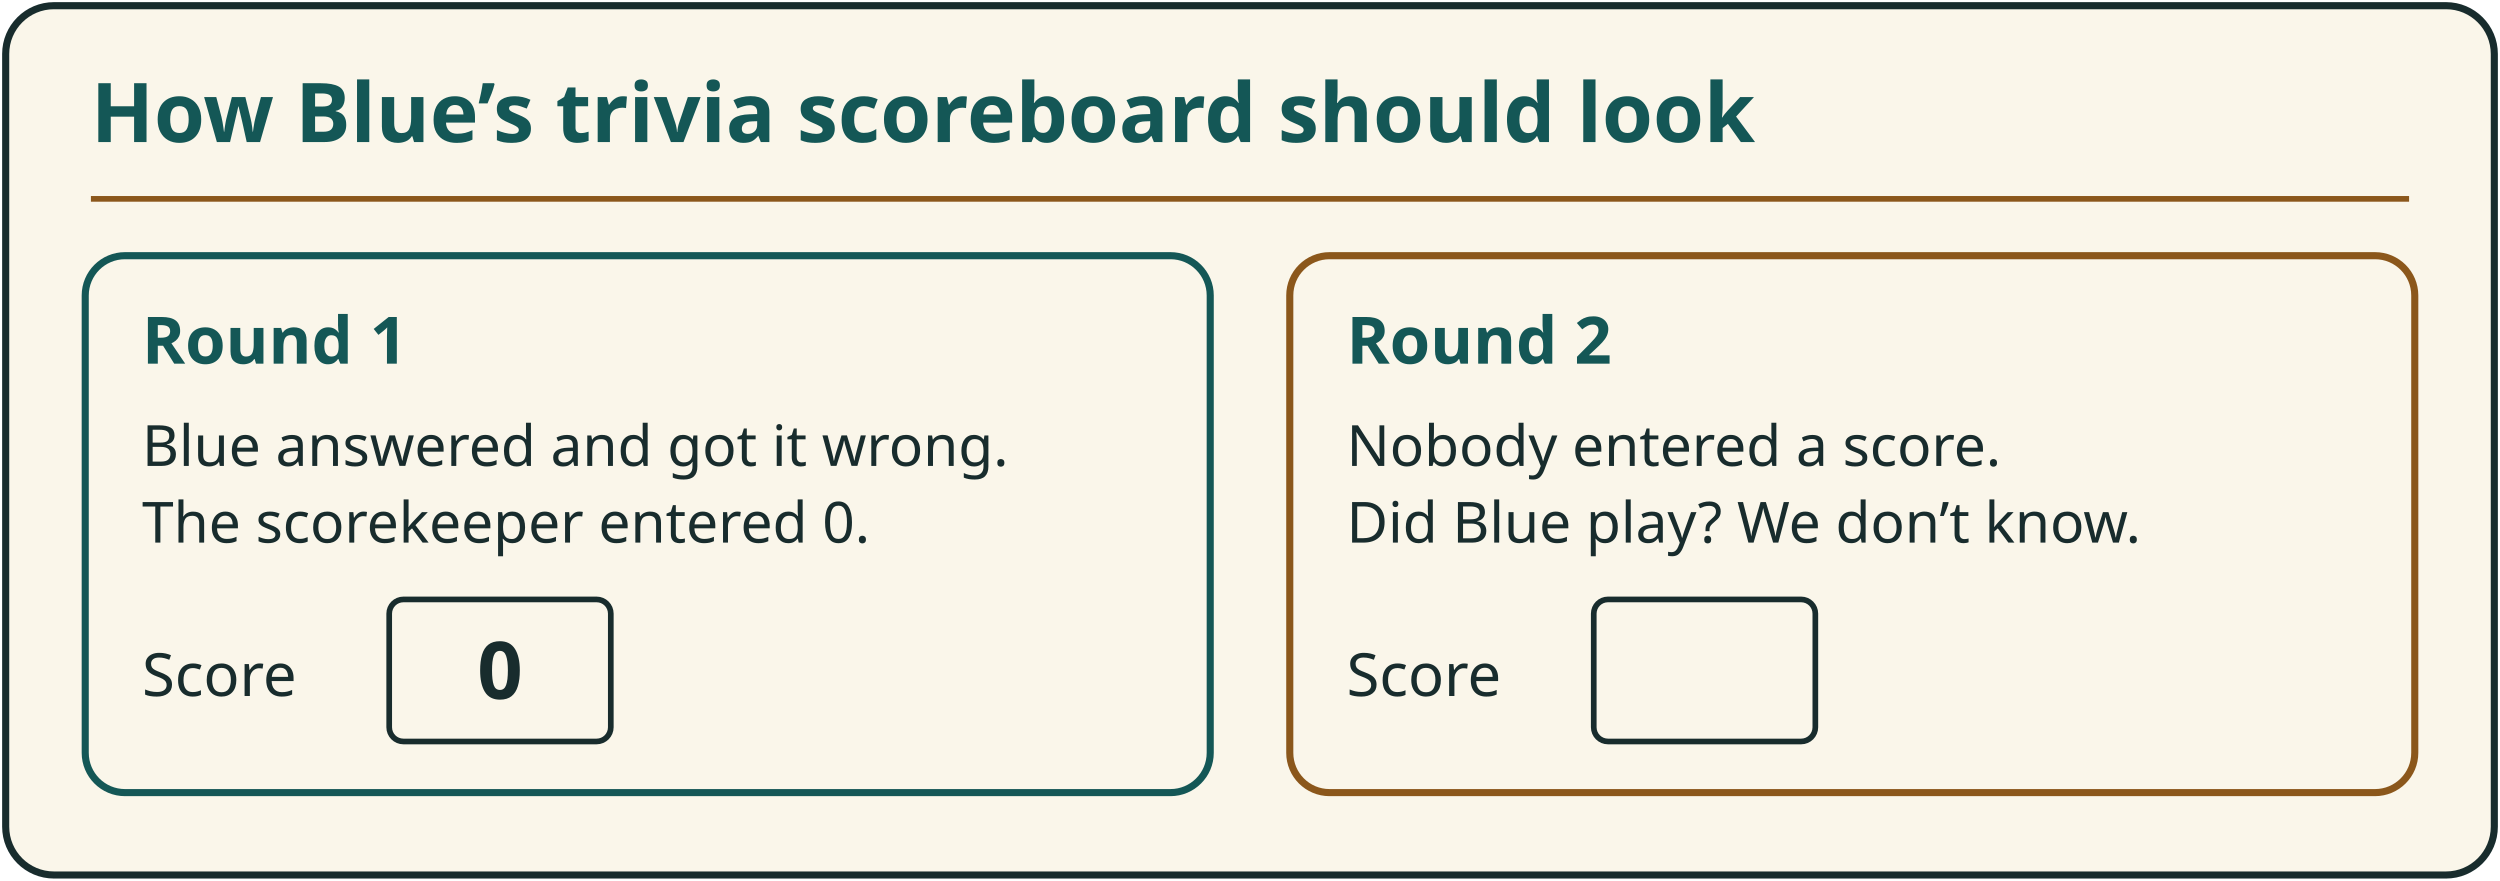
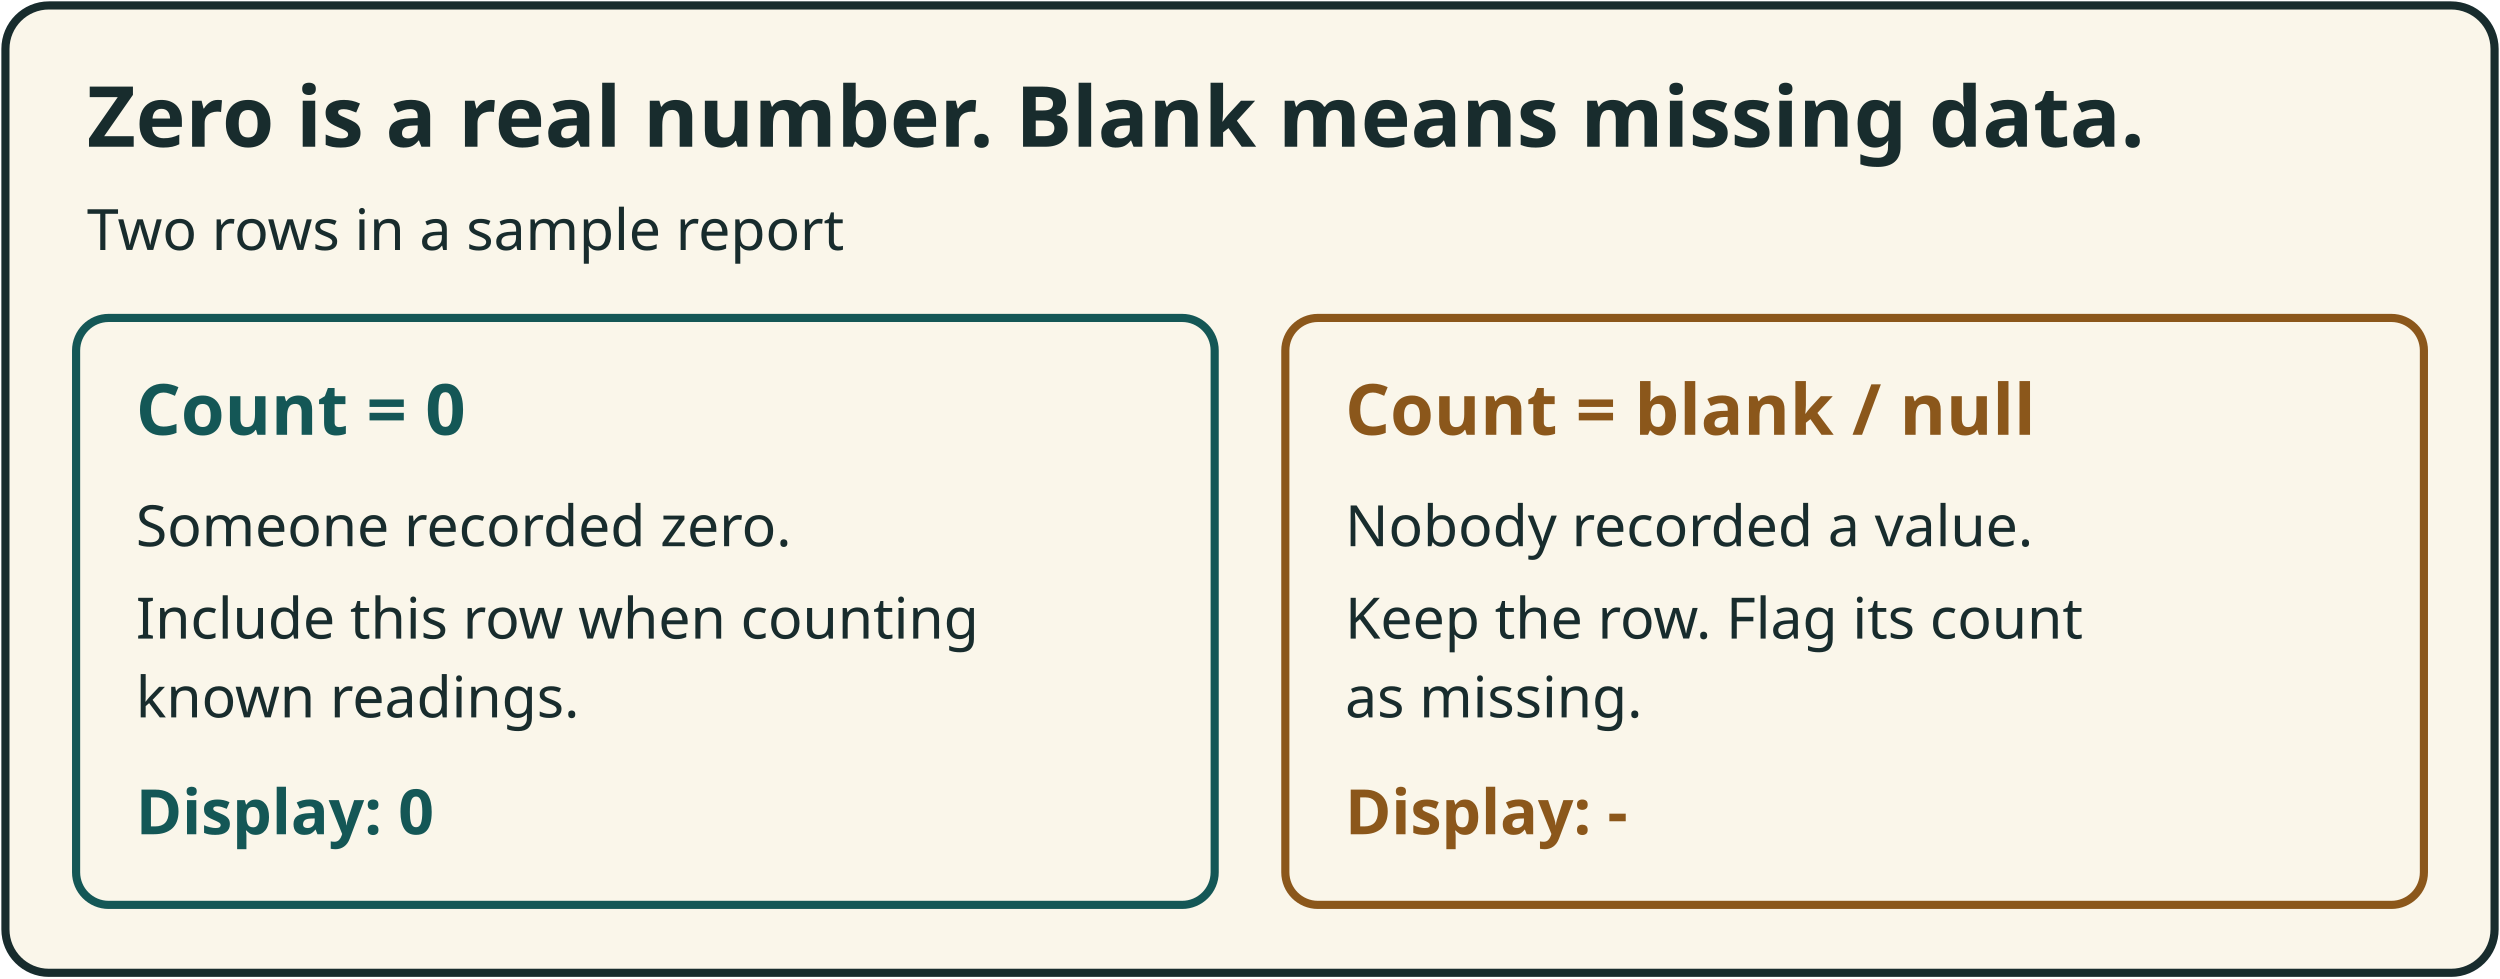
- <svg xmlns="http://www.w3.org/2000/svg" viewBox="0 0 880 310" role="img" aria-labelledby="title description">
-   <rect x="2" y="2" width="876" height="306" rx="17" fill="#faf6ea" stroke="#182c2d" stroke-width="2.5" />
-   <text x="32" y="50" fill="#145756" font-family="Verdana, sans-serif" font-size="29" font-weight="700">How Blue’s trivia scoreboard should look</text>
-   <path d="M32 70H848" stroke="#8b571b" stroke-width="2" />
-   <rect x="30" y="90" width="396" height="189" rx="14" fill="#faf6ea" stroke="#145756" stroke-width="2.5" />
-   <text x="50" y="128" fill="#145756" font-family="Verdana, sans-serif" font-size="23" font-weight="700">Round 1</text>
-   <text x="50" y="164" fill="#182c2d" font-family="Verdana, sans-serif" font-size="20">Blue answered and got it wrong.</text>
-   <text x="50" y="191" fill="#182c2d" font-family="Verdana, sans-serif" font-size="20">The scorekeeper entered 0.</text>
-   <text x="50" y="245" fill="#182c2d" font-family="Verdana, sans-serif" font-size="21">Score</text>
-   <rect x="137" y="211" width="78" height="50" rx="5" fill="#faf6ea" stroke="#182c2d" stroke-width="2" />
-   <text x="176" y="246" fill="#182c2d" text-anchor="middle" font-family="Verdana, sans-serif" font-size="28" font-weight="700">0</text>
-   <rect x="454" y="90" width="396" height="189" rx="14" fill="#faf6ea" stroke="#8b571b" stroke-width="2.5" />
-   <text x="474" y="128" fill="#145756" font-family="Verdana, sans-serif" font-size="23" font-weight="700">Round 2</text>
-   <text x="474" y="164" fill="#182c2d" font-family="Verdana, sans-serif" font-size="20">Nobody entered a score.</text>
-   <text x="474" y="191" fill="#182c2d" font-family="Verdana, sans-serif" font-size="20">Did Blue play? We don’t know.</text>
-   <text x="474" y="245" fill="#182c2d" font-family="Verdana, sans-serif" font-size="21">Score</text>
-   <rect x="561" y="211" width="78" height="50" rx="5" fill="#faf6ea" stroke="#182c2d" stroke-width="2" />
+ <svg xmlns="http://www.w3.org/2000/svg" viewBox="0 0 920 360" role="img" aria-labelledby="title desc" font-family="Verdana, sans-serif">
+   <rect x="2" y="2" width="916" height="356" rx="16" fill="#faf6ea" stroke="#182c2d" stroke-width="3" />
+   <text x="32" y="54" fill="#182c2d" font-size="31" font-weight="bold">Zero is a real number. Blank means missing data.</text>
+   <text x="32" y="92" fill="#182c2d" font-size="21">Two rows in a sample report</text>
+   <rect x="28" y="117" width="419" height="216" rx="12" fill="#faf6ea" stroke="#145756" stroke-width="3" />
+   <rect x="473" y="117" width="419" height="216" rx="12" fill="#faf6ea" stroke="#8b571b" stroke-width="3" />
+   <text x="50" y="160" fill="#145756" font-size="26" font-weight="bold">Count = 0</text>
+   <text x="50" y="201" fill="#182c2d" font-size="21">Someone recorded zero.</text>
+   <text x="50" y="235" fill="#182c2d" font-size="21">Include this row when counting</text>
+   <text x="50" y="264" fill="#182c2d" font-size="21">known readings.</text>
+   <text x="50" y="307" fill="#145756" font-size="23" font-weight="bold">Display: 0</text>
+   <text x="495" y="160" fill="#8b571b" font-size="26" font-weight="bold">Count = blank / null</text>
+   <text x="495" y="201" fill="#182c2d" font-size="21">Nobody recorded a value.</text>
+   <text x="495" y="235" fill="#182c2d" font-size="21">Keep the row. Flag its count</text>
+   <text x="495" y="264" fill="#182c2d" font-size="21">as missing.</text>
+   <text x="495" y="307" fill="#8b571b" font-size="23" font-weight="bold">Display: -</text>
</svg>
